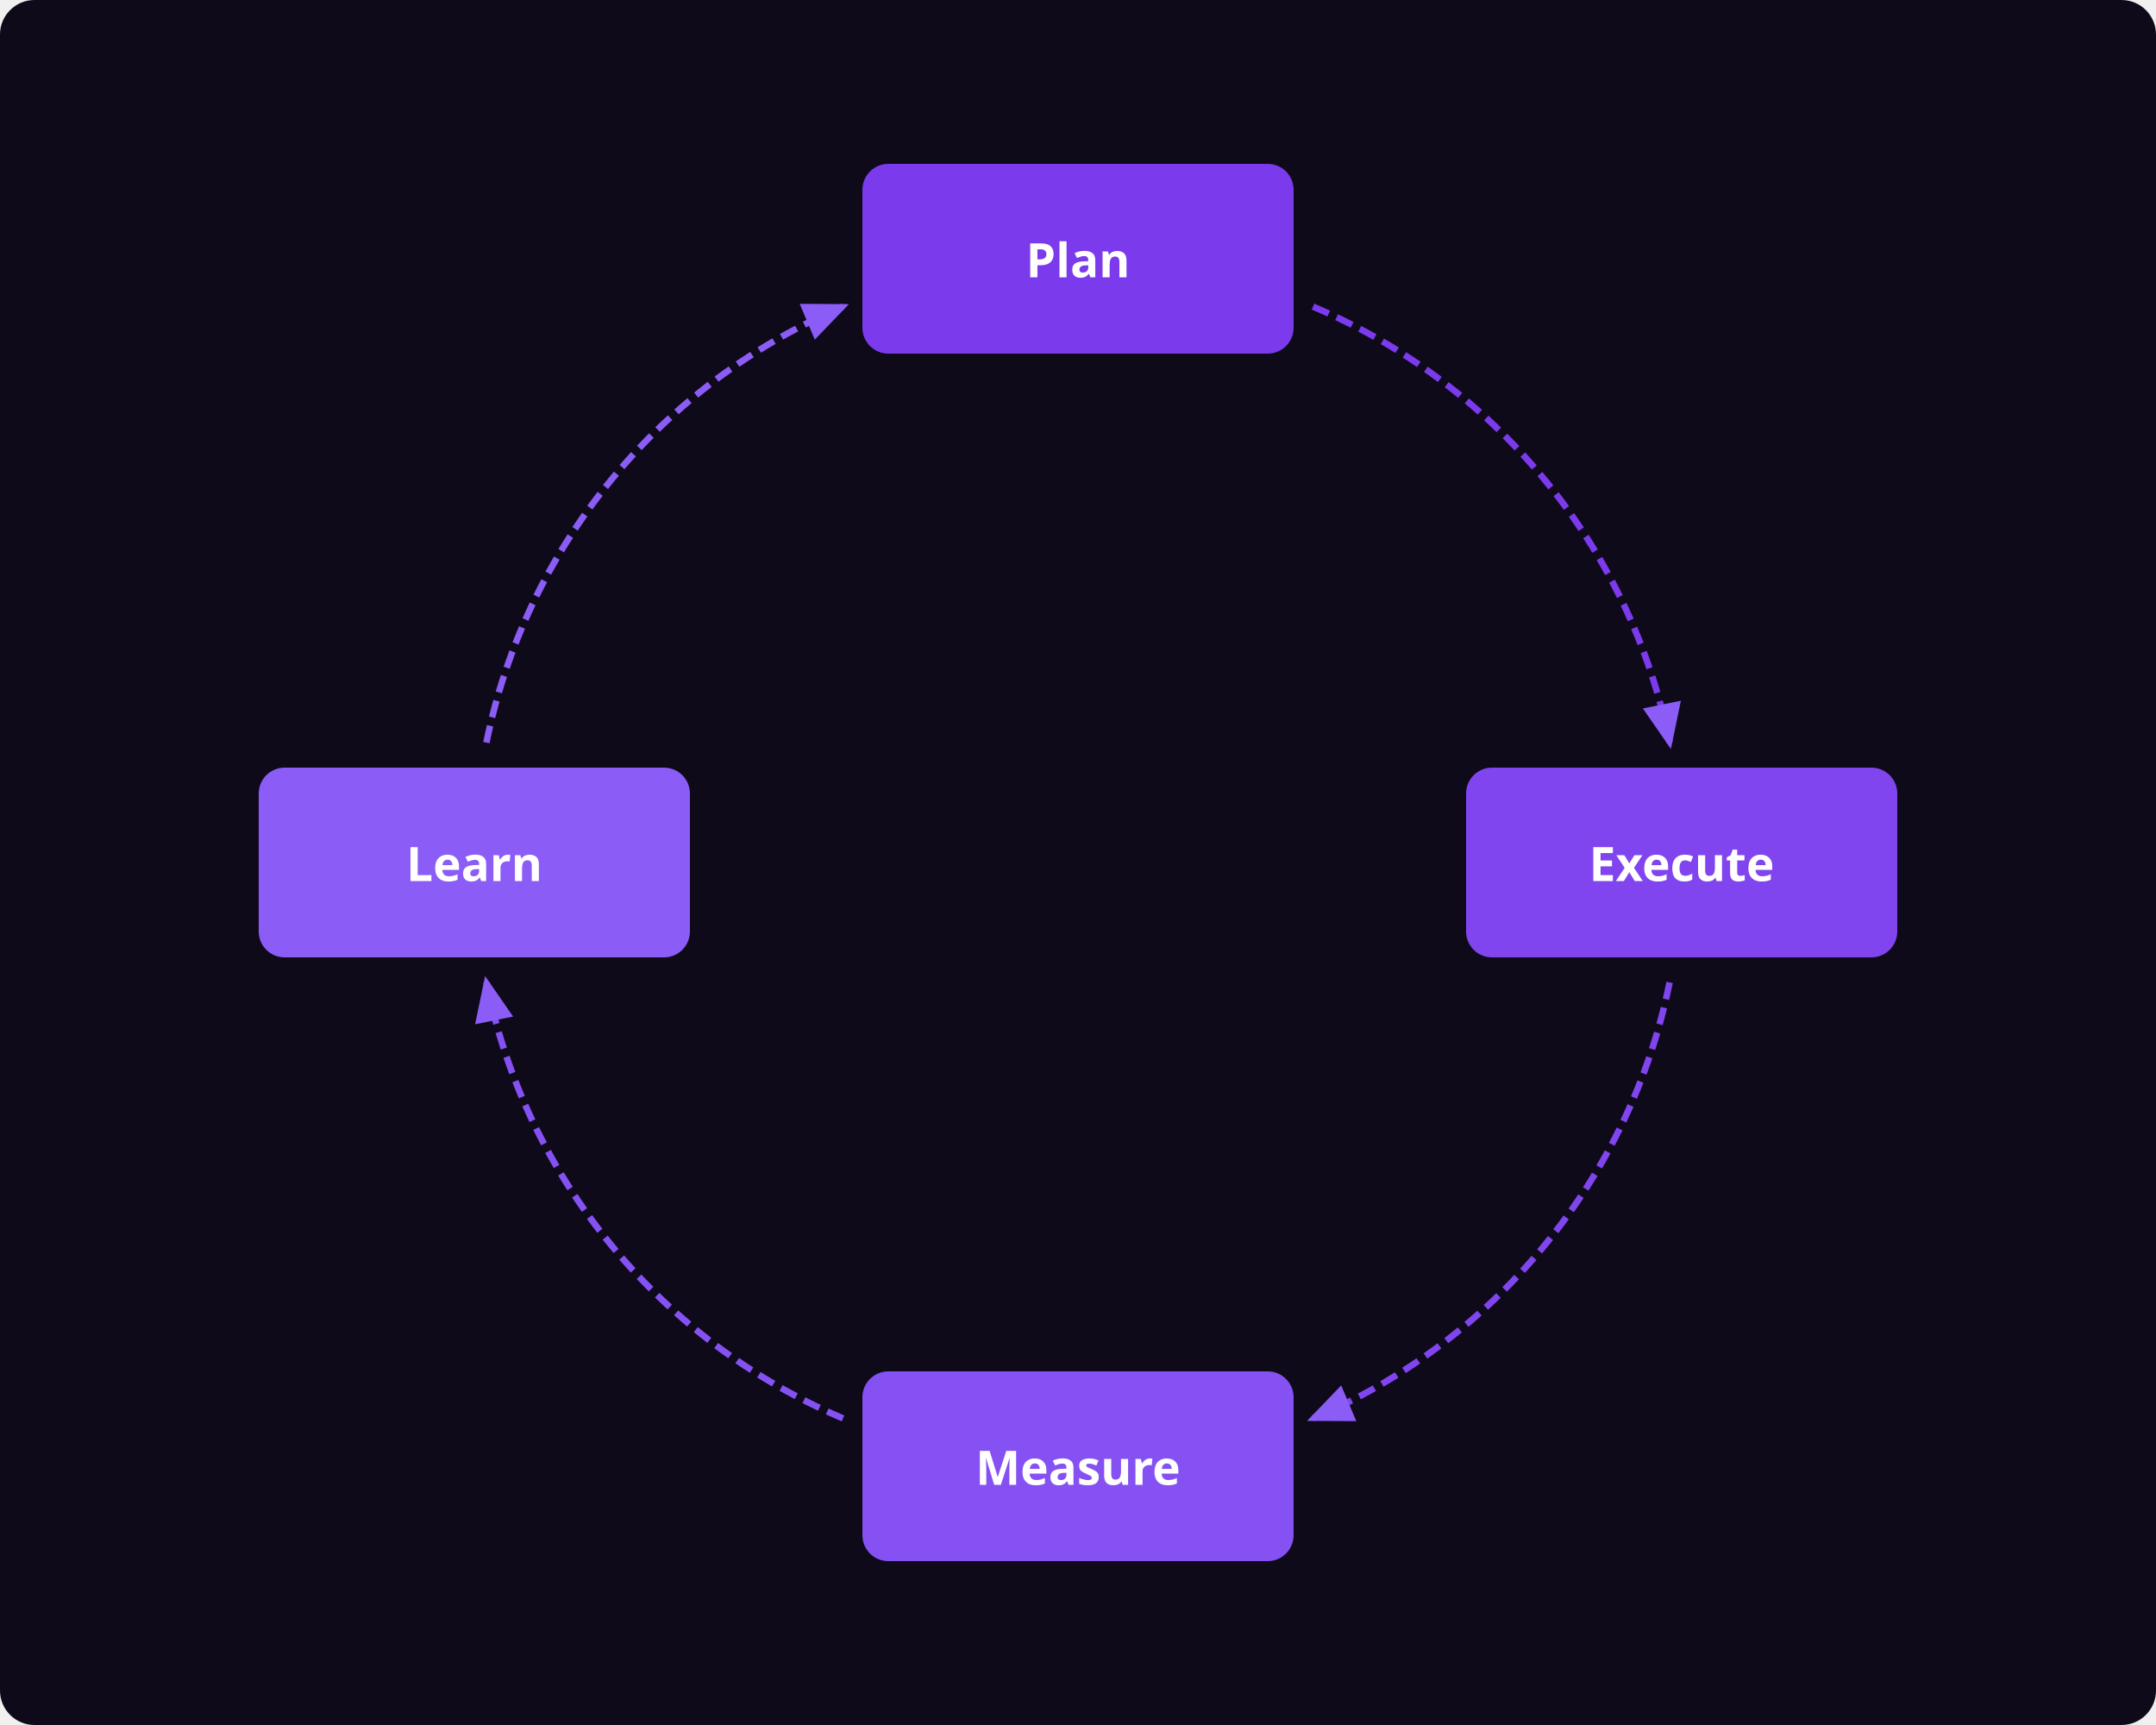
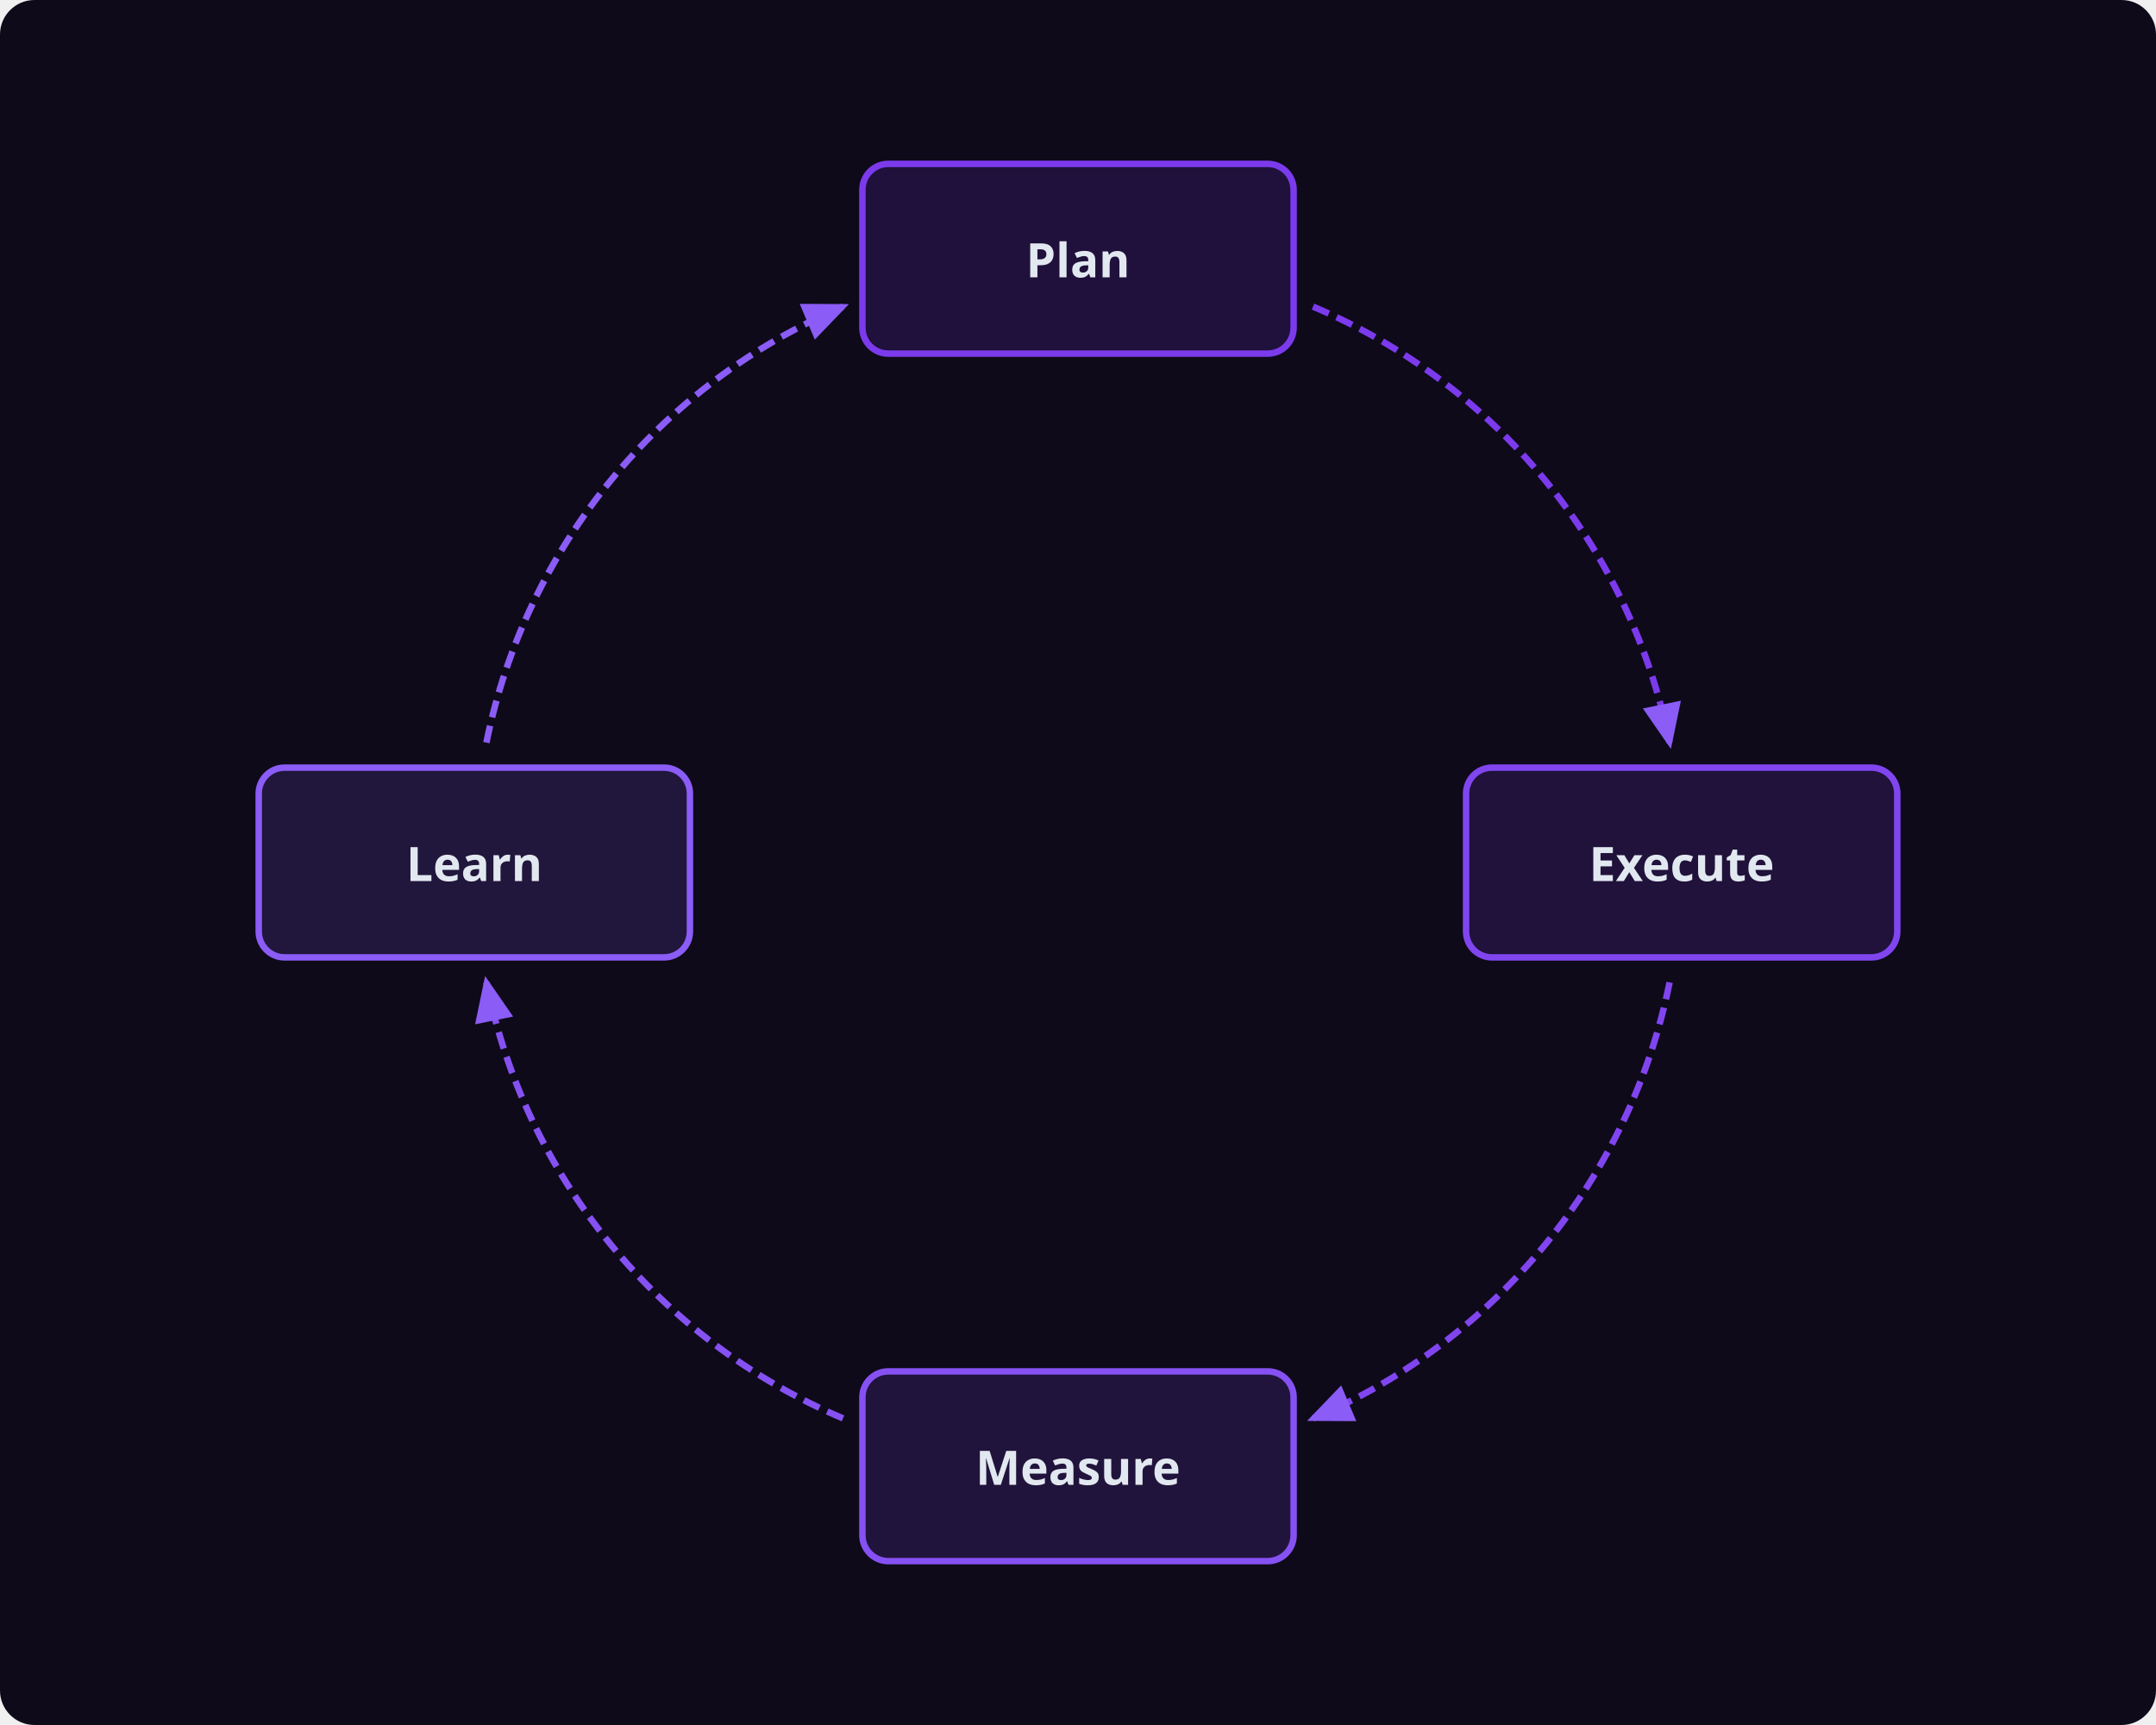
<svg xmlns="http://www.w3.org/2000/svg" data-mdart-scope="mdart-s1akqa6p" viewBox="0 0 500 400" style="width:100%;height:auto">
  <rect width="500" height="400" fill="#0e0a1a" rx="8" />
  <style>@keyframes mdart-s1akqa6p-mdart-enter{from{opacity:0}to{opacity:1}}@keyframes mdart-s1akqa6p-mdart-bar-grow{from{transform:matrix(0,0,0,1,0,0)}to{transform:matrix(1,0,0,1,0,0)}}@keyframes mdart-s1akqa6p-mdart-stroke-grow{from{stroke-dashoffset:1}to{stroke-dashoffset:0}}@keyframes mdart-s1akqa6p-mdart-marker-pop{from{opacity:0}to{opacity:1}}@keyframes mdart-s1akqa6p-mdart-loop{0%,100%{transform:scale(1.03)}18.1%{transform:scale(1)}94.4%{transform:scale(1)}}@keyframes mdart-s1akqa6p-mdart-bright-loop{0%,100%{filter:brightness(1.4) saturate(1.25) drop-shadow(0 0 6px rgba(255,255,255,.4))}18.1%{filter:brightness(1) saturate(1)}94.4%{filter:brightness(1) saturate(1)}}[data-mdart-scope="mdart-s1akqa6p"] .mdart-n0{transform-box:fill-box;transform-origin:50% 50%;animation:mdart-s1akqa6p-mdart-loop 9000ms ease-in-out 4676ms infinite,mdart-s1akqa6p-mdart-enter 576ms ease-out 0ms 1 both}[data-mdart-scope="mdart-s1akqa6p"] .mdart-n0 rect:not(.mdart-no-glow),[data-mdart-scope="mdart-s1akqa6p"] .mdart-n0 circle:not(.mdart-no-glow),[data-mdart-scope="mdart-s1akqa6p"] .mdart-n0 polygon:not(.mdart-no-glow),[data-mdart-scope="mdart-s1akqa6p"] .mdart-n0 ellipse:not(.mdart-no-glow){animation:mdart-s1akqa6p-mdart-bright-loop 9000ms ease-in-out 4676ms infinite}[data-mdart-scope="mdart-s1akqa6p"] .mdart-n0 .mdart-glow-text{animation:mdart-s1akqa6p-mdart-bright-loop 9000ms ease-in-out 4676ms infinite}[data-mdart-scope="mdart-s1akqa6p"] .mdart-n0 .mdart-glow-stroke{animation:mdart-s1akqa6p-mdart-bright-loop 9000ms ease-in-out 4676ms infinite}[data-mdart-scope="mdart-s1akqa6p"] .mdart-n0 .mdart-bar-grow{transform-box:fill-box;transform-origin:left center;animation:mdart-s1akqa6p-mdart-bar-grow 900ms ease-out 432ms 1 both}[data-mdart-scope="mdart-s1akqa6p"] .mdart-n0 .mdart-stroke-grow{stroke-dasharray:1;stroke-dashoffset:1;animation:mdart-s1akqa6p-mdart-stroke-grow 900ms ease-out 432ms 1 both}[data-mdart-scope="mdart-s1akqa6p"] .mdart-n0 .mdart-marker-pop{opacity:0;animation:mdart-s1akqa6p-mdart-marker-pop 180ms ease-out 1332ms 1 both}[data-mdart-scope="mdart-s1akqa6p"] .mdart-arr-n0{animation:mdart-s1akqa6p-mdart-enter 576ms ease-out 0ms 1 both}[data-mdart-scope="mdart-s1akqa6p"] .mdart-n1{transform-box:fill-box;transform-origin:50% 50%;animation:mdart-s1akqa6p-mdart-loop 9000ms ease-in-out 6476ms infinite,mdart-s1akqa6p-mdart-enter 576ms ease-out 800ms 1 both}[data-mdart-scope="mdart-s1akqa6p"] .mdart-n1 rect:not(.mdart-no-glow),[data-mdart-scope="mdart-s1akqa6p"] .mdart-n1 circle:not(.mdart-no-glow),[data-mdart-scope="mdart-s1akqa6p"] .mdart-n1 polygon:not(.mdart-no-glow),[data-mdart-scope="mdart-s1akqa6p"] .mdart-n1 ellipse:not(.mdart-no-glow){animation:mdart-s1akqa6p-mdart-bright-loop 9000ms ease-in-out 6476ms infinite}[data-mdart-scope="mdart-s1akqa6p"] .mdart-n1 .mdart-glow-text{animation:mdart-s1akqa6p-mdart-bright-loop 9000ms ease-in-out 6476ms infinite}[data-mdart-scope="mdart-s1akqa6p"] .mdart-n1 .mdart-glow-stroke{animation:mdart-s1akqa6p-mdart-bright-loop 9000ms ease-in-out 6476ms infinite}[data-mdart-scope="mdart-s1akqa6p"] .mdart-n1 .mdart-bar-grow{transform-box:fill-box;transform-origin:left center;animation:mdart-s1akqa6p-mdart-bar-grow 900ms ease-out 1232ms 1 both}[data-mdart-scope="mdart-s1akqa6p"] .mdart-n1 .mdart-stroke-grow{stroke-dasharray:1;stroke-dashoffset:1;animation:mdart-s1akqa6p-mdart-stroke-grow 900ms ease-out 1232ms 1 both}[data-mdart-scope="mdart-s1akqa6p"] .mdart-n1 .mdart-marker-pop{opacity:0;animation:mdart-s1akqa6p-mdart-marker-pop 180ms ease-out 2132ms 1 both}[data-mdart-scope="mdart-s1akqa6p"] .mdart-arr-n1{animation:mdart-s1akqa6p-mdart-enter 576ms ease-out 800ms 1 both}[data-mdart-scope="mdart-s1akqa6p"] .mdart-n2{transform-box:fill-box;transform-origin:50% 50%;animation:mdart-s1akqa6p-mdart-loop 9000ms ease-in-out 8276ms infinite,mdart-s1akqa6p-mdart-enter 576ms ease-out 1600ms 1 both}[data-mdart-scope="mdart-s1akqa6p"] .mdart-n2 rect:not(.mdart-no-glow),[data-mdart-scope="mdart-s1akqa6p"] .mdart-n2 circle:not(.mdart-no-glow),[data-mdart-scope="mdart-s1akqa6p"] .mdart-n2 polygon:not(.mdart-no-glow),[data-mdart-scope="mdart-s1akqa6p"] .mdart-n2 ellipse:not(.mdart-no-glow){animation:mdart-s1akqa6p-mdart-bright-loop 9000ms ease-in-out 8276ms infinite}[data-mdart-scope="mdart-s1akqa6p"] .mdart-n2 .mdart-glow-text{animation:mdart-s1akqa6p-mdart-bright-loop 9000ms ease-in-out 8276ms infinite}[data-mdart-scope="mdart-s1akqa6p"] .mdart-n2 .mdart-glow-stroke{animation:mdart-s1akqa6p-mdart-bright-loop 9000ms ease-in-out 8276ms infinite}[data-mdart-scope="mdart-s1akqa6p"] .mdart-n2 .mdart-bar-grow{transform-box:fill-box;transform-origin:left center;animation:mdart-s1akqa6p-mdart-bar-grow 900ms ease-out 2032ms 1 both}[data-mdart-scope="mdart-s1akqa6p"] .mdart-n2 .mdart-stroke-grow{stroke-dasharray:1;stroke-dashoffset:1;animation:mdart-s1akqa6p-mdart-stroke-grow 900ms ease-out 2032ms 1 both}[data-mdart-scope="mdart-s1akqa6p"] .mdart-n2 .mdart-marker-pop{opacity:0;animation:mdart-s1akqa6p-mdart-marker-pop 180ms ease-out 2932ms 1 both}[data-mdart-scope="mdart-s1akqa6p"] .mdart-arr-n2{animation:mdart-s1akqa6p-mdart-enter 576ms ease-out 1600ms 1 both}[data-mdart-scope="mdart-s1akqa6p"] .mdart-n3{transform-box:fill-box;transform-origin:50% 50%;animation:mdart-s1akqa6p-mdart-loop 9000ms ease-in-out 10076ms infinite,mdart-s1akqa6p-mdart-enter 576ms ease-out 2400ms 1 both}[data-mdart-scope="mdart-s1akqa6p"] .mdart-n3 rect:not(.mdart-no-glow),[data-mdart-scope="mdart-s1akqa6p"] .mdart-n3 circle:not(.mdart-no-glow),[data-mdart-scope="mdart-s1akqa6p"] .mdart-n3 polygon:not(.mdart-no-glow),[data-mdart-scope="mdart-s1akqa6p"] .mdart-n3 ellipse:not(.mdart-no-glow){animation:mdart-s1akqa6p-mdart-bright-loop 9000ms ease-in-out 10076ms infinite}[data-mdart-scope="mdart-s1akqa6p"] .mdart-n3 .mdart-glow-text{animation:mdart-s1akqa6p-mdart-bright-loop 9000ms ease-in-out 10076ms infinite}[data-mdart-scope="mdart-s1akqa6p"] .mdart-n3 .mdart-glow-stroke{animation:mdart-s1akqa6p-mdart-bright-loop 9000ms ease-in-out 10076ms infinite}[data-mdart-scope="mdart-s1akqa6p"] .mdart-n3 .mdart-bar-grow{transform-box:fill-box;transform-origin:left center;animation:mdart-s1akqa6p-mdart-bar-grow 900ms ease-out 2832ms 1 both}[data-mdart-scope="mdart-s1akqa6p"] .mdart-n3 .mdart-stroke-grow{stroke-dasharray:1;stroke-dashoffset:1;animation:mdart-s1akqa6p-mdart-stroke-grow 900ms ease-out 2832ms 1 both}[data-mdart-scope="mdart-s1akqa6p"] .mdart-n3 .mdart-marker-pop{opacity:0;animation:mdart-s1akqa6p-mdart-marker-pop 180ms ease-out 3732ms 1 both}[data-mdart-scope="mdart-s1akqa6p"] .mdart-arr-n3{animation:mdart-s1akqa6p-mdart-enter 576ms ease-out 2400ms 1 both}[data-mdart-scope="mdart-s1akqa6p"] .mdart-arr-n4{animation:mdart-s1akqa6p-mdart-enter 576ms ease-out 3200ms 1 both}</style>
  <defs>
    <marker id="cycle-arr" markerWidth="8" markerHeight="8" refX="6" refY="3" orient="auto">
      <path d="M0,0 L7,3 L0,6 Z" fill="#8b5cf6" />
    </marker>
  </defs>
  <g class="mdart-arr-n1">
    <path d="M304.5,71.1 A140,140 0 0,1 387.2,172.2" fill="none" stroke="#7c3aed" stroke-width="1.5" stroke-dasharray="4,2" marker-end="url(#cycle-arr)" />
  </g>
  <g class="mdart-arr-n2">
    <path d="M387.2,227.8 A140,140 0 0,1 304.5,328.9" fill="none" stroke="#8145f0" stroke-width="1.5" stroke-dasharray="4,2" marker-end="url(#cycle-arr)" />
  </g>
  <g class="mdart-arr-n3">
    <path d="M195.5,328.9 A140,140 0 0,1 112.8,227.8" fill="none" stroke="#8651f3" stroke-width="1.5" stroke-dasharray="4,2" marker-end="url(#cycle-arr)" />
  </g>
  <g class="mdart-arr-n4">
    <path d="M112.8,172.2 A140,140 0 0,1 195.5,71.1" fill="none" stroke="#8b5cf6" stroke-width="1.5" stroke-dasharray="4,2" marker-end="url(#cycle-arr)" />
  </g>
  <g class="mdart-n0">
-     <rect x="200.0" y="38.0" width="100" height="44" rx="6" fill="#7c3aed" />
-     <text x="250.0" y="64.3" text-anchor="middle" font-size="11" fill="#ffffff" font-family="'Noto Sans', 'Noto Sans CJK', Inter, -apple-system, BlinkMacSystemFont, 'Segoe UI', Roboto, 'Helvetica Neue', Arial, sans-serif" font-weight="600">
+     <rect x="200.0" y="38.0" width="100" height="44" rx="6" fill="#7c3aed28" stroke="#7c3aed" stroke-width="1.5" />
+     <text x="250.0" y="64.3" text-anchor="middle" font-size="11" fill="#e2e8f0" font-family="'Noto Sans', 'Noto Sans CJK', Inter, -apple-system, BlinkMacSystemFont, 'Segoe UI', Roboto, 'Helvetica Neue', Arial, sans-serif" font-weight="600">
      <tspan>Plan</tspan>
    </text>
  </g>
  <g class="mdart-n1">
-     <rect x="340.0" y="178.0" width="100" height="44" rx="6" fill="#8145f0" />
-     <text x="390.0" y="204.3" text-anchor="middle" font-size="11" fill="#ffffff" font-family="'Noto Sans', 'Noto Sans CJK', Inter, -apple-system, BlinkMacSystemFont, 'Segoe UI', Roboto, 'Helvetica Neue', Arial, sans-serif" font-weight="600">
+     <rect x="340.0" y="178.0" width="100" height="44" rx="6" fill="#8145f028" stroke="#8145f0" stroke-width="1.5" />
+     <text x="390.0" y="204.3" text-anchor="middle" font-size="11" fill="#e2e8f0" font-family="'Noto Sans', 'Noto Sans CJK', Inter, -apple-system, BlinkMacSystemFont, 'Segoe UI', Roboto, 'Helvetica Neue', Arial, sans-serif" font-weight="600">
      <tspan>Execute</tspan>
    </text>
  </g>
  <g class="mdart-n2">
-     <rect x="200.0" y="318.0" width="100" height="44" rx="6" fill="#8651f3" />
-     <text x="250.0" y="344.3" text-anchor="middle" font-size="11" fill="#ffffff" font-family="'Noto Sans', 'Noto Sans CJK', Inter, -apple-system, BlinkMacSystemFont, 'Segoe UI', Roboto, 'Helvetica Neue', Arial, sans-serif" font-weight="600">
+     <rect x="200.0" y="318.0" width="100" height="44" rx="6" fill="#8651f328" stroke="#8651f3" stroke-width="1.5" />
+     <text x="250.0" y="344.3" text-anchor="middle" font-size="11" fill="#e2e8f0" font-family="'Noto Sans', 'Noto Sans CJK', Inter, -apple-system, BlinkMacSystemFont, 'Segoe UI', Roboto, 'Helvetica Neue', Arial, sans-serif" font-weight="600">
      <tspan>Measure</tspan>
    </text>
  </g>
  <g class="mdart-n3">
-     <rect x="60.0" y="178.0" width="100" height="44" rx="6" fill="#8b5cf6" />
-     <text x="110.0" y="204.3" text-anchor="middle" font-size="11" fill="#ffffff" font-family="'Noto Sans', 'Noto Sans CJK', Inter, -apple-system, BlinkMacSystemFont, 'Segoe UI', Roboto, 'Helvetica Neue', Arial, sans-serif" font-weight="600">
+     <rect x="60.0" y="178.0" width="100" height="44" rx="6" fill="#8b5cf628" stroke="#8b5cf6" stroke-width="1.5" />
+     <text x="110.0" y="204.3" text-anchor="middle" font-size="11" fill="#e2e8f0" font-family="'Noto Sans', 'Noto Sans CJK', Inter, -apple-system, BlinkMacSystemFont, 'Segoe UI', Roboto, 'Helvetica Neue', Arial, sans-serif" font-weight="600">
      <tspan>Learn</tspan>
    </text>
  </g>
</svg>
